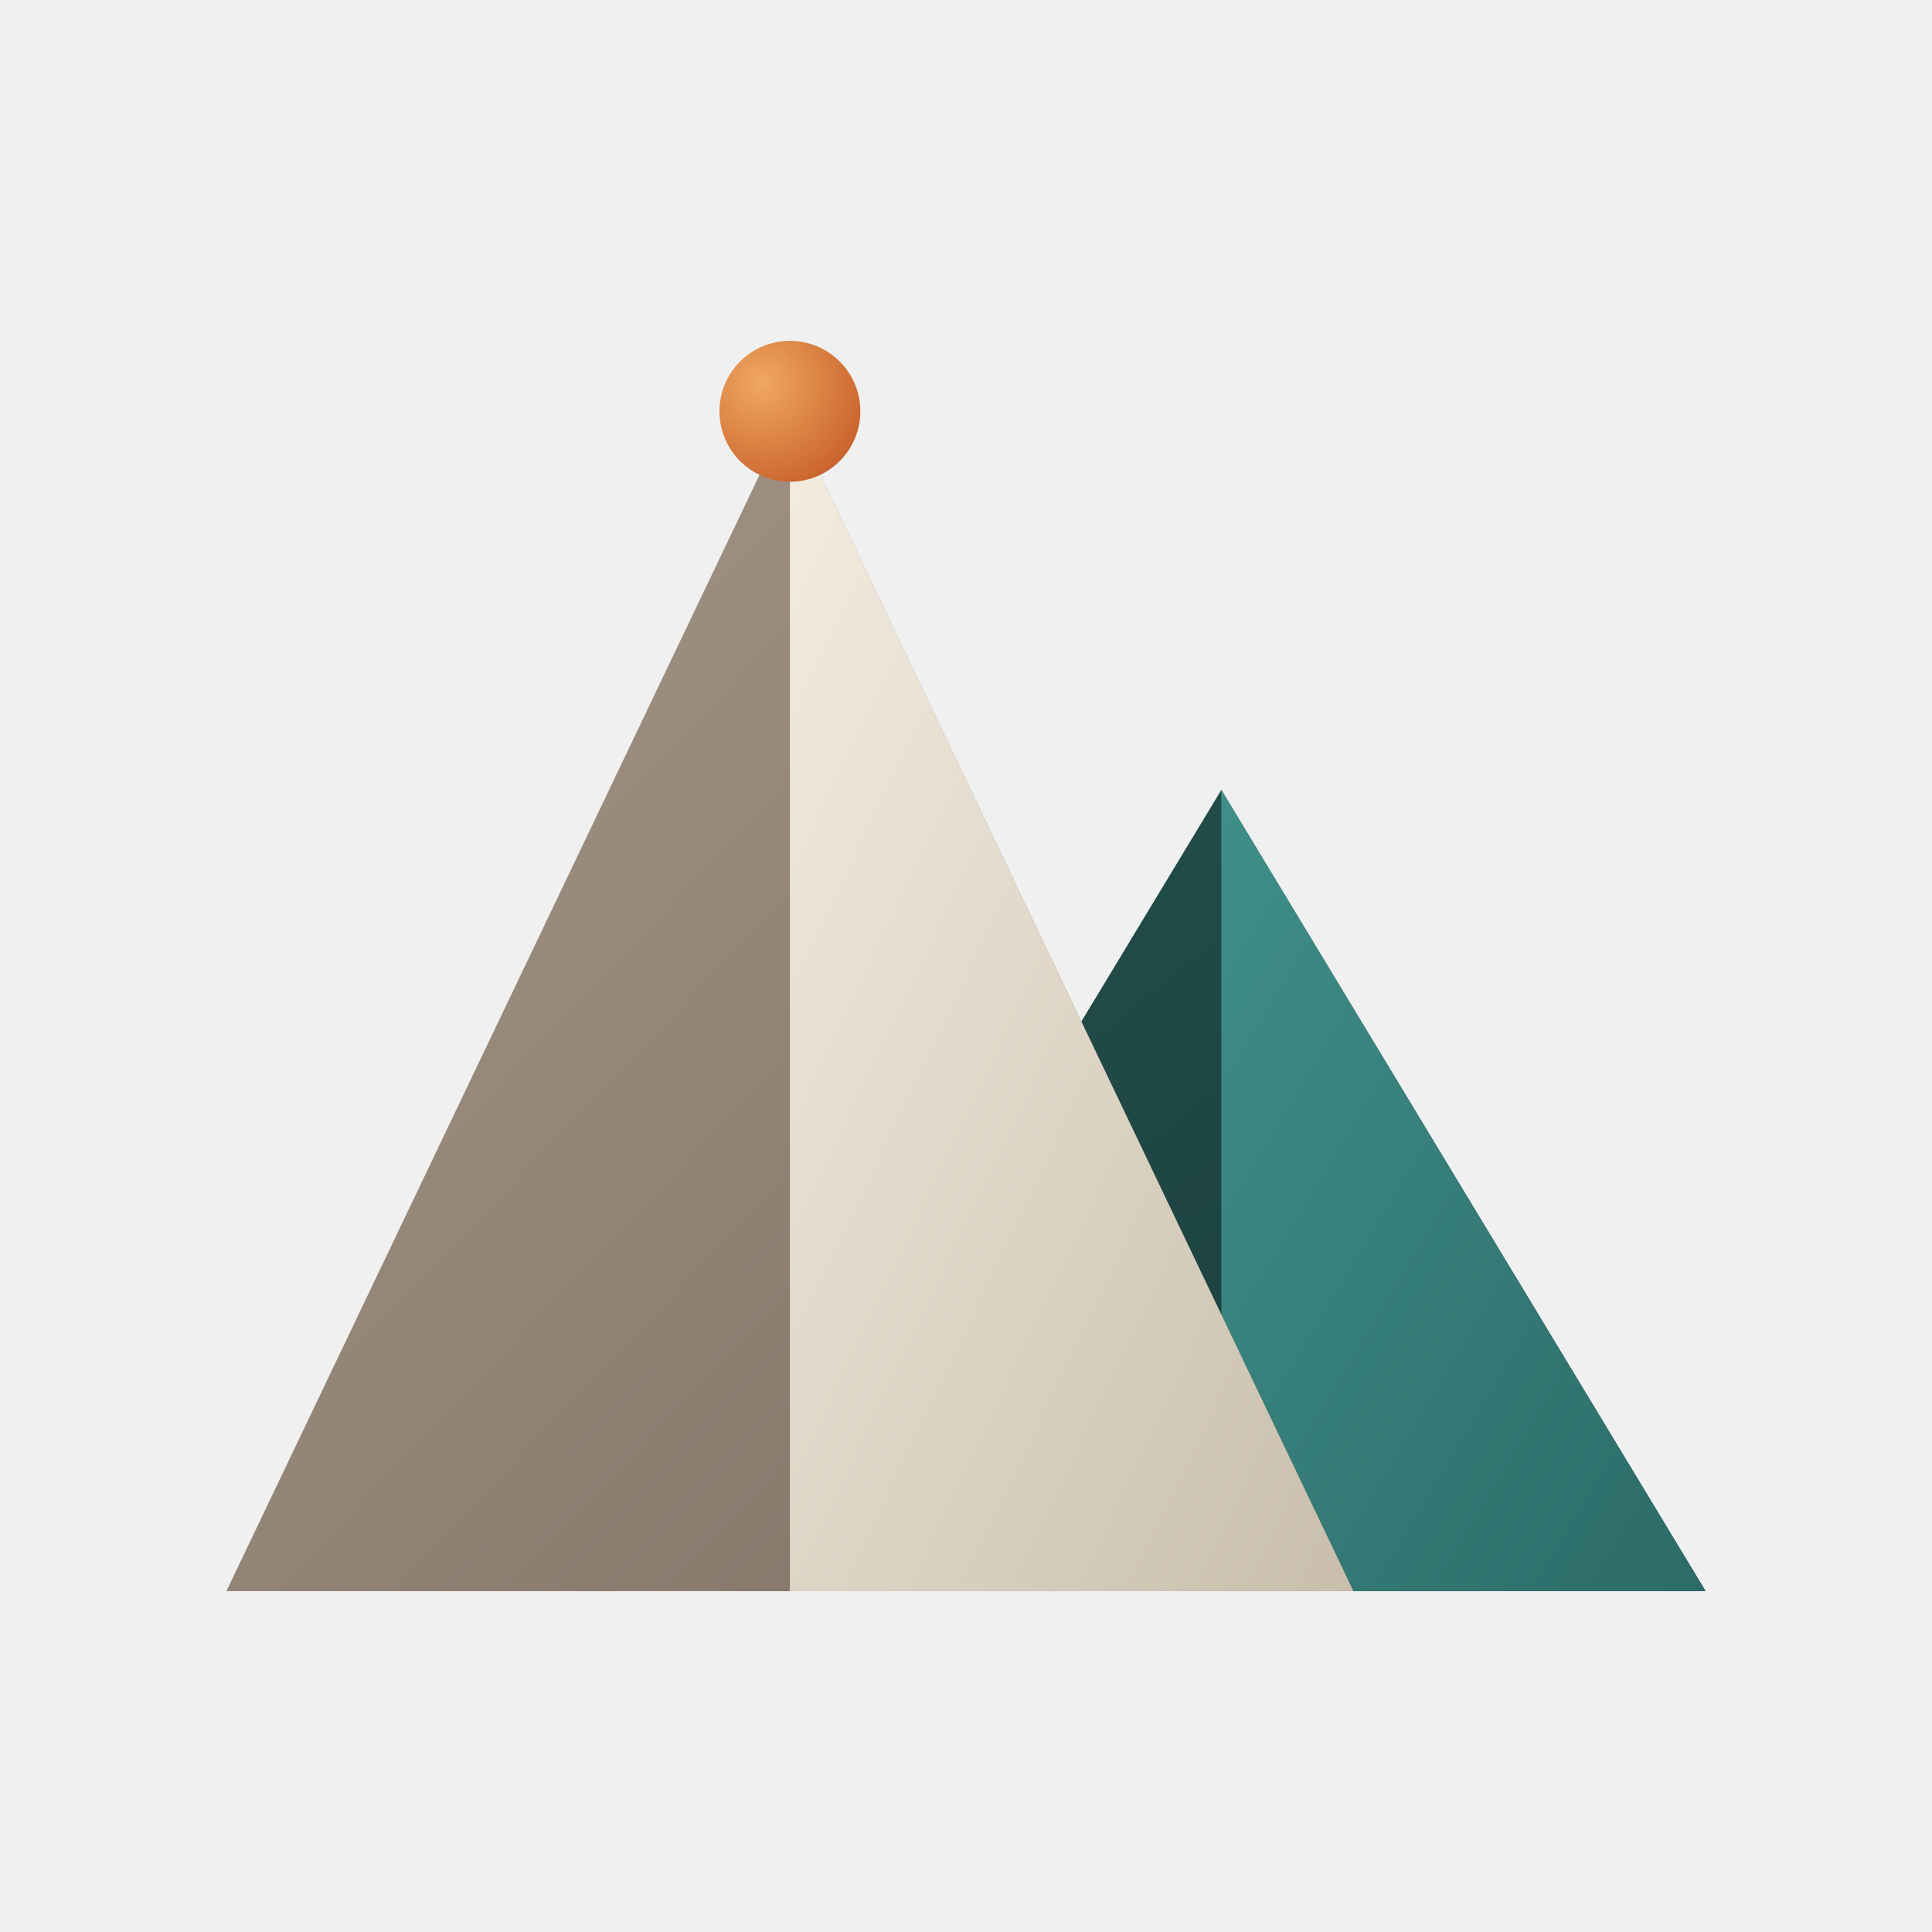
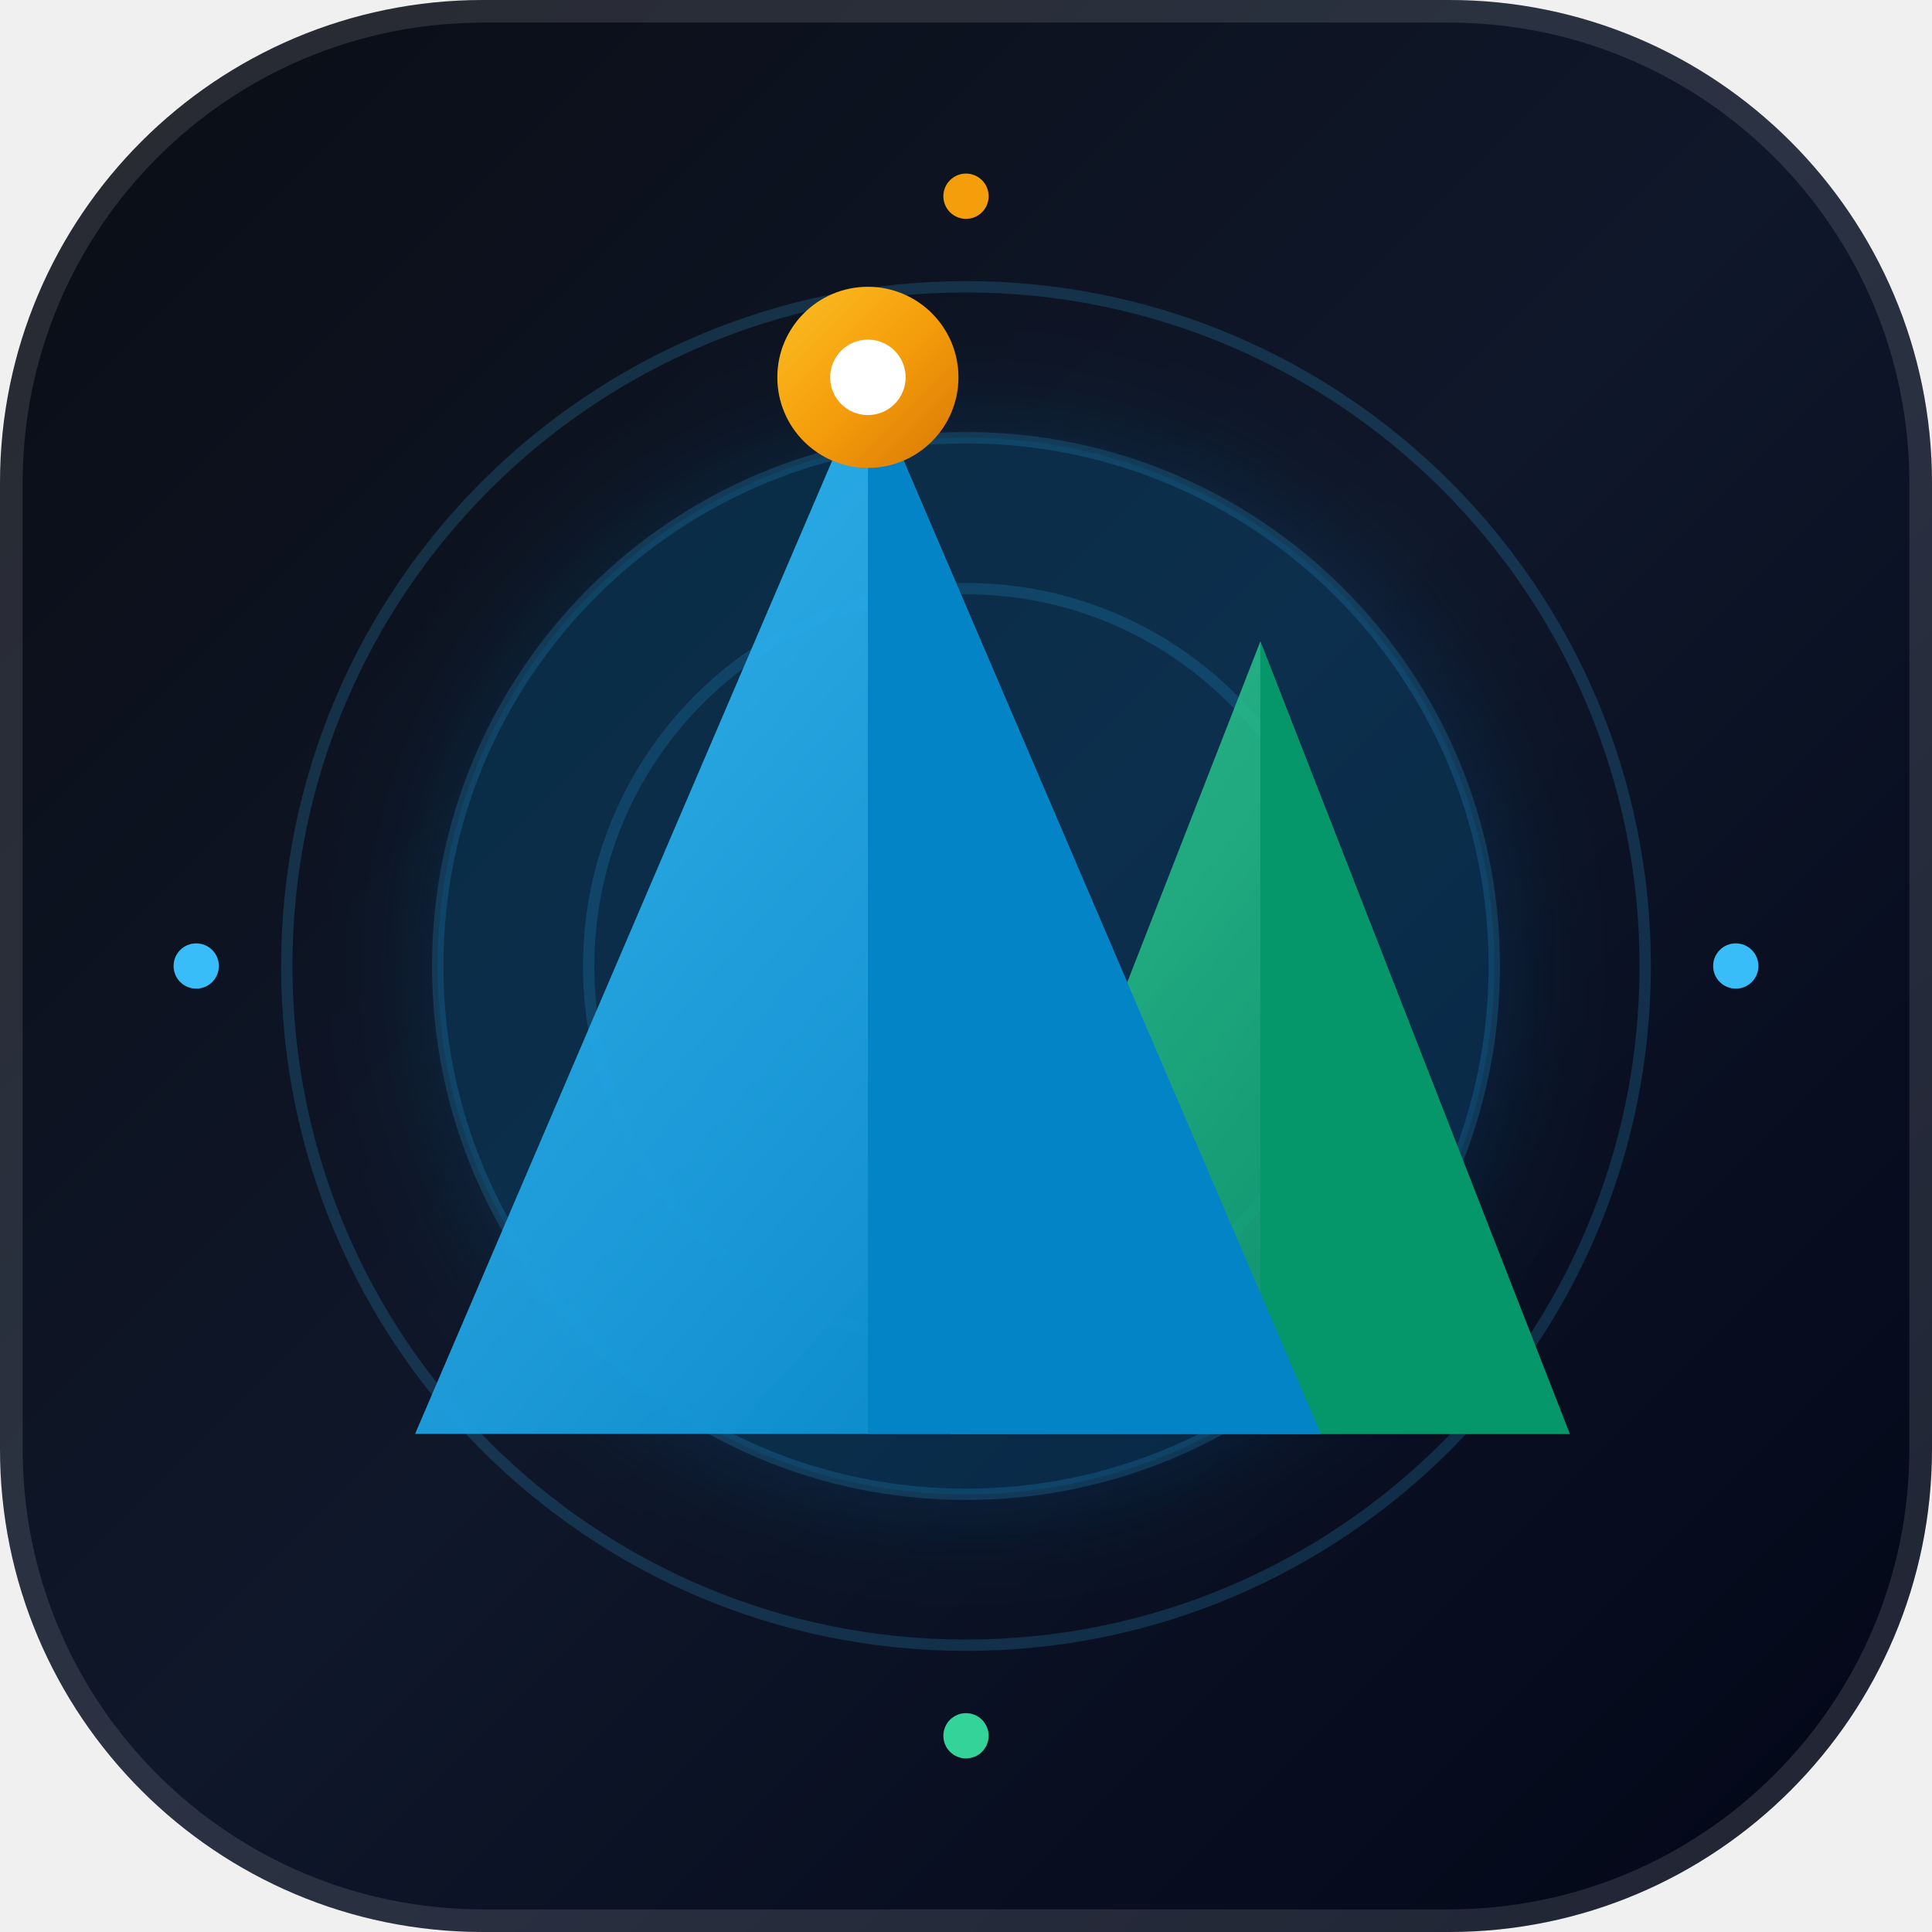
- <svg xmlns="http://www.w3.org/2000/svg" width="1024" height="1024" viewBox="0 0 512 512" role="img">
+ <svg xmlns="http://www.w3.org/2000/svg" width="512" height="512" viewBox="0 0 512 512" fill="none">
  <defs>
-     <linearGradient id="peakLight" x1="0" y1="0" x2="1" y2="1">
-       <stop offset="0" stop-color="#f4ede0" />
-       <stop offset="1" stop-color="#c9beac" />
+     <linearGradient id="bgGradFav" x1="0%" y1="0%" x2="100%" y2="100%">
+       <stop offset="0%" stop-color="#0a0d14" />
+       <stop offset="50%" stop-color="#0f172a" />
+       <stop offset="100%" stop-color="#020617" />
    </linearGradient>
-     <linearGradient id="peakDark" x1="0" y1="0" x2="1" y2="1">
-       <stop offset="0" stop-color="#a8998a" />
-       <stop offset="1" stop-color="#7d6f61" />
+     <linearGradient id="goldGradFav" x1="0%" y1="0%" x2="100%" y2="100%">
+       <stop offset="0%" stop-color="#fbbf24" />
+       <stop offset="50%" stop-color="#f59e0b" />
+       <stop offset="100%" stop-color="#d97706" />
    </linearGradient>
-     <linearGradient id="hillLight" x1="0" y1="0" x2="1" y2="1">
-       <stop offset="0" stop-color="#3f8f89" />
-       <stop offset="1" stop-color="#2c6b68" />
+     <linearGradient id="cyanGradFav" x1="0%" y1="0%" x2="100%" y2="100%">
+       <stop offset="0%" stop-color="#38bdf8" />
+       <stop offset="100%" stop-color="#0284c7" />
    </linearGradient>
-     <linearGradient id="hillDark" x1="0" y1="0" x2="1" y2="1">
-       <stop offset="0" stop-color="#24504e" />
-       <stop offset="1" stop-color="#173a38" />
+     <linearGradient id="emeraldGradFav" x1="0%" y1="0%" x2="100%" y2="100%">
+       <stop offset="0%" stop-color="#34d399" />
+       <stop offset="100%" stop-color="#059669" />
    </linearGradient>
-     <radialGradient id="pin" cx="0.3" cy="0.3" r="0.8">
-       <stop offset="0" stop-color="#f0a860" />
-       <stop offset="1" stop-color="#c9622d" />
-     </radialGradient>
+     <filter id="favGlow" x="-20%" y="-20%" width="140%" height="140%">
+       <feGaussianBlur stdDeviation="16" result="blur" />
+       <feComposite in="SourceGraphic" in2="blur" operator="over" />
+     </filter>
  </defs>
-   <g transform="translate(256,256) scale(1.1667) translate(-284,-254)">
-     <path d="M 342 214 L 452 396 L 232 396 Z" fill="url(#hillDark)" />
-     <path d="M 342 214 L 397 305 L 452 396 L 342 396 Z" fill="url(#hillLight)" />
-     <path d="M 244 128 L 372 396 L 116 396 Z" fill="url(#peakDark)" />
-     <path d="M 244 128 L 308 262 L 372 396 L 244 396 Z" fill="url(#peakLight)" />
-     <circle cx="244" cy="128" r="16" fill="url(#pin)" />
+   <rect width="512" height="512" rx="128" fill="url(#bgGradFav)" />
+   <rect x="3" y="3" width="506" height="506" rx="125" stroke="rgba(255,255,255,0.12)" stroke-width="6" />
+   <g opacity="0.18" stroke="#38bdf8" stroke-width="3" fill="none">
+     <circle cx="256" cy="256" r="180" />
+     <circle cx="256" cy="256" r="140" />
+     <circle cx="256" cy="256" r="100" />
  </g>
+   <circle cx="256" cy="256" r="140" fill="#0284c7" opacity="0.22" filter="url(#favGlow)" />
+   <path d="M 334 170 L 416 380 L 252 380 Z" fill="url(#emeraldGradFav)" opacity="0.85" />
+   <path d="M 334 170 L 375 275 L 416 380 L 334 380 Z" fill="#059669" />
+   <path d="M 230 100 L 350 380 L 110 380 Z" fill="url(#cyanGradFav)" opacity="0.95" />
+   <path d="M 230 100 L 290 240 L 350 380 L 230 380 Z" fill="#0284c7" />
+   <circle cx="230" cy="100" r="24" fill="url(#goldGradFav)" />
+   <circle cx="230" cy="100" r="10" fill="#ffffff" />
+   <circle cx="256" cy="52" r="6" fill="#f59e0b" />
+   <circle cx="460" cy="256" r="6" fill="#38bdf8" />
+   <circle cx="256" cy="460" r="6" fill="#34d399" />
+   <circle cx="52" cy="256" r="6" fill="#38bdf8" />
</svg>
